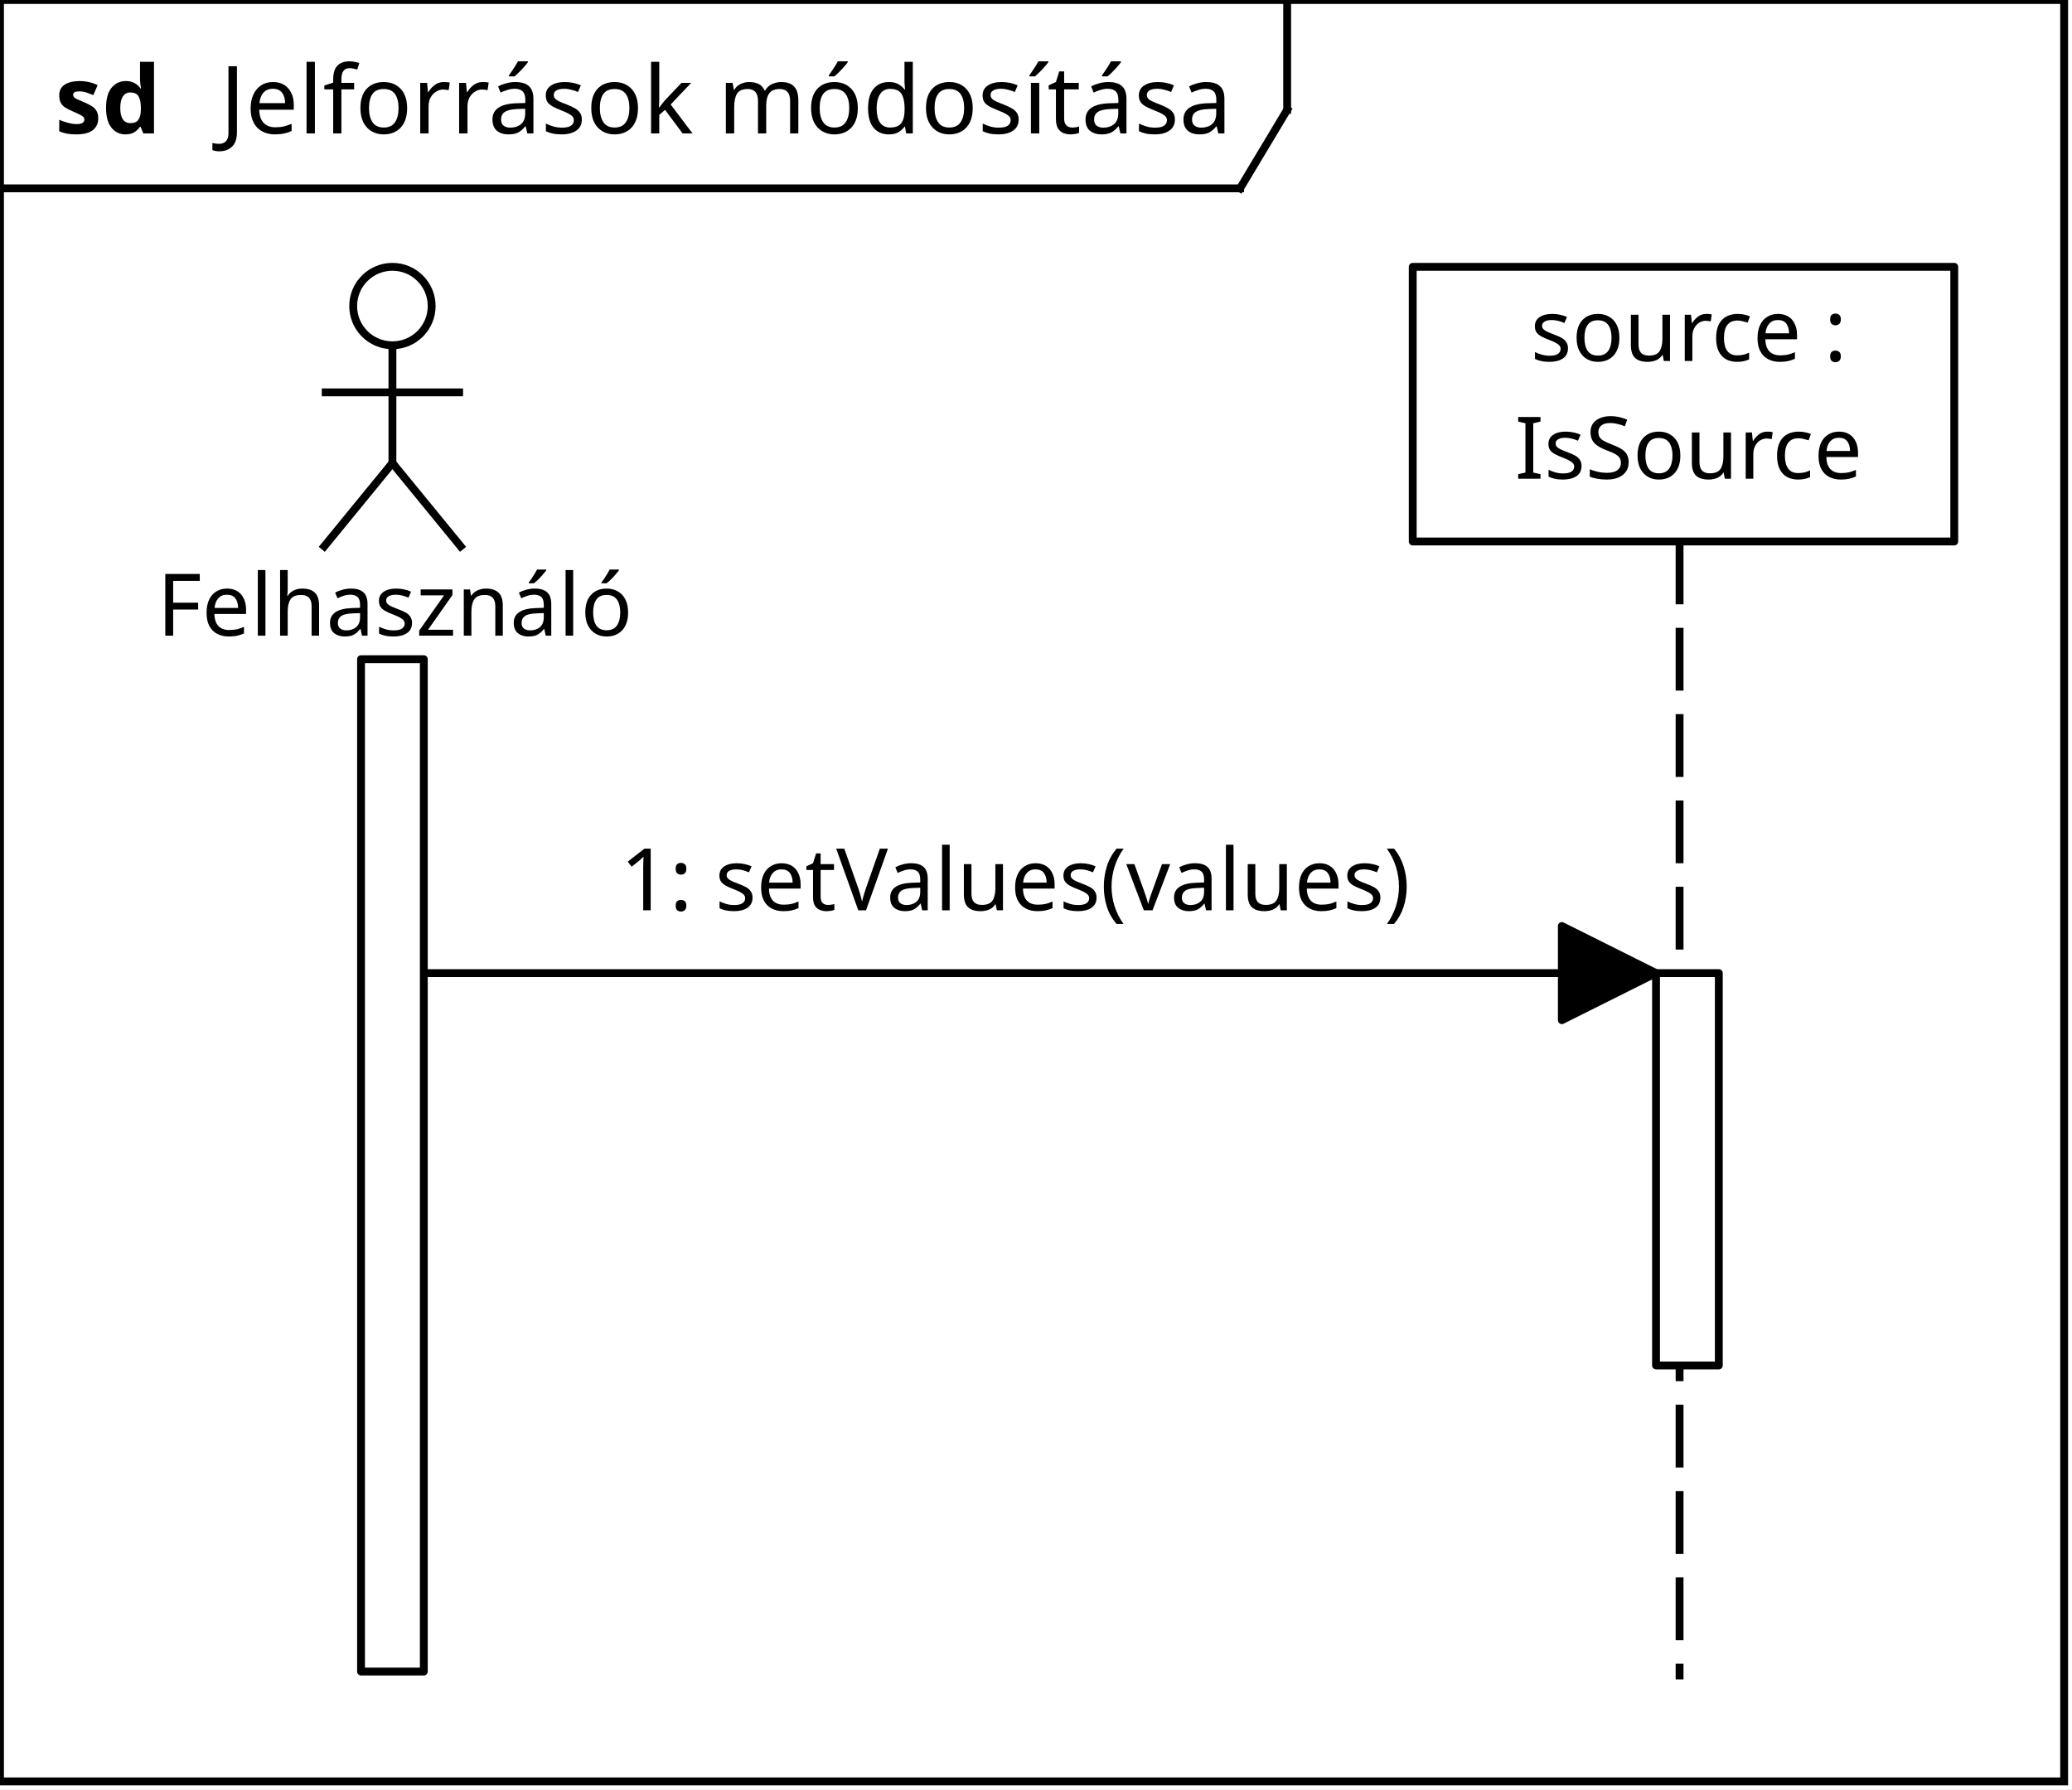
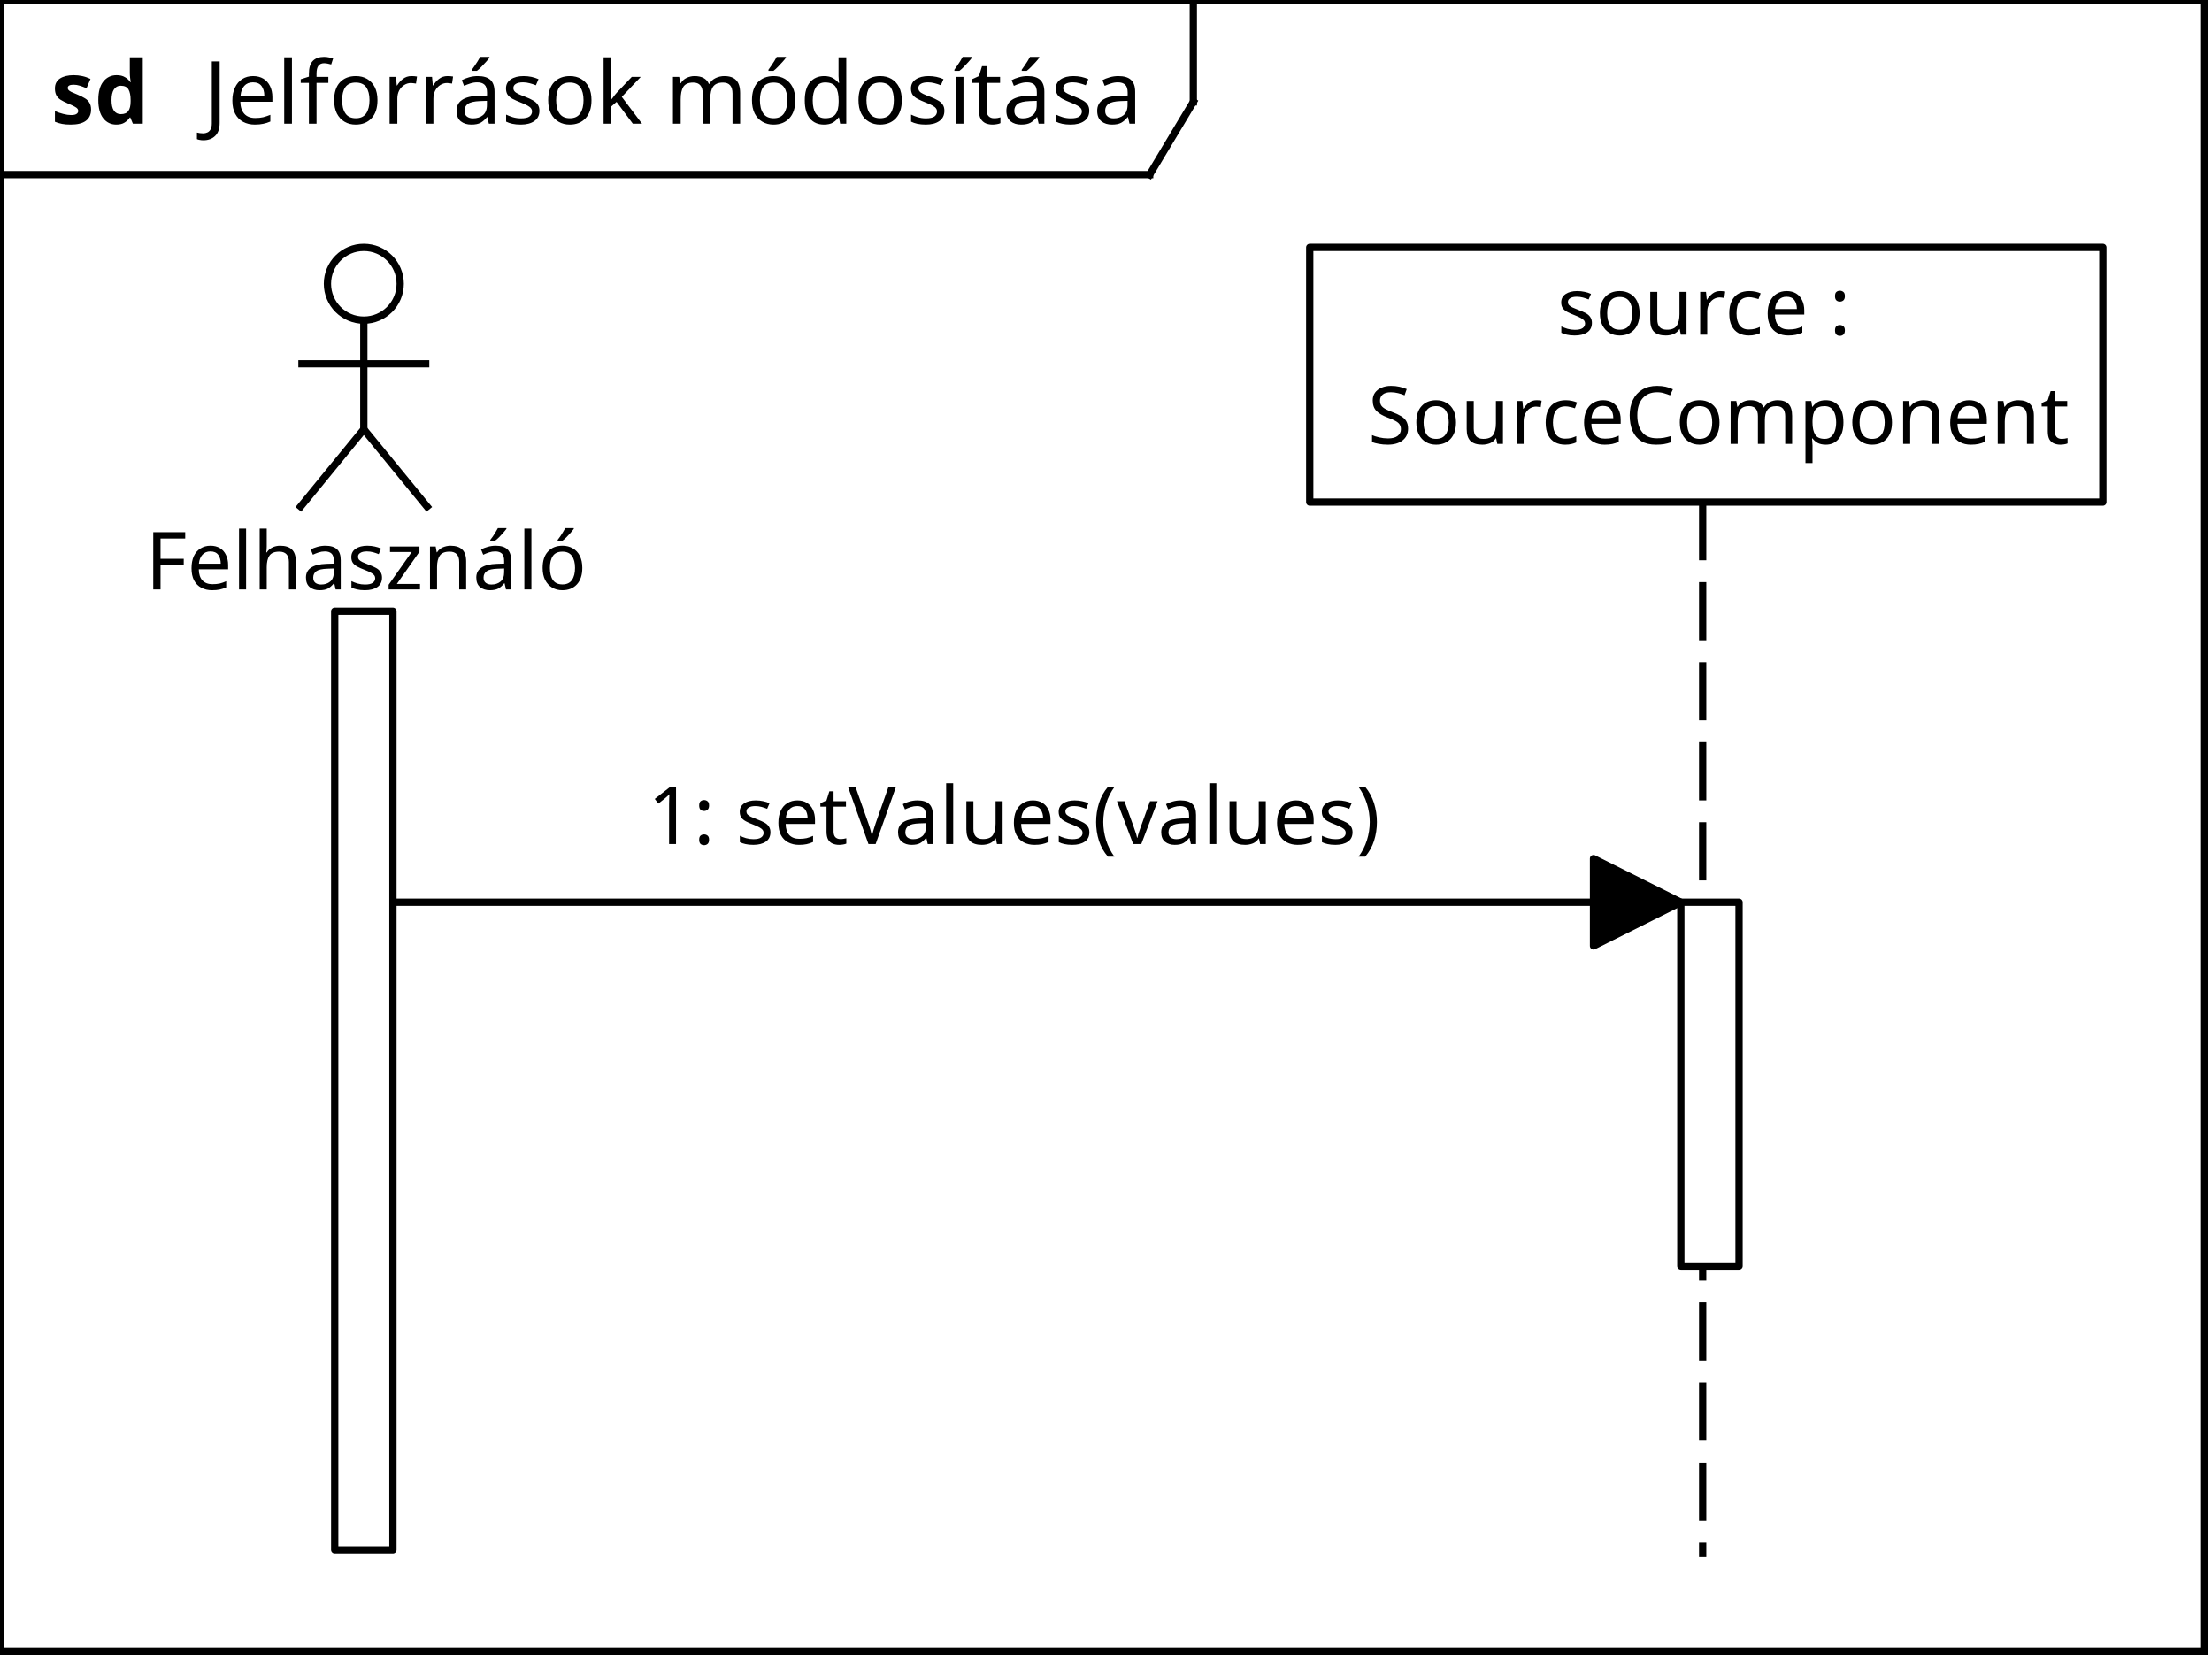
- <svg xmlns="http://www.w3.org/2000/svg" style="fill-opacity:1; color-rendering:auto; color-interpolation:auto; stroke:black; text-rendering:auto; stroke-linecap:square; stroke-miterlimit:10; stroke-opacity:1; shape-rendering:auto; fill:black; stroke-dasharray:none; font-weight:normal; stroke-width:1; font-family:'Dialog'; font-style:normal; stroke-linejoin:miter; font-size:12; stroke-dashoffset:0; image-rendering:auto;" width="264" height="228">
+ <svg xmlns="http://www.w3.org/2000/svg" style="fill-opacity:1; color-rendering:auto; color-interpolation:auto; stroke:black; text-rendering:auto; stroke-linecap:square; stroke-miterlimit:10; stroke-opacity:1; shape-rendering:auto; fill:black; stroke-dasharray:none; font-weight:normal; stroke-width:1; font-family:'Dialog'; font-style:normal; stroke-linejoin:miter; font-size:12; stroke-dashoffset:0; image-rendering:auto;" width="304" height="228">
  <defs id="genericDefs" />
  <g>
    <defs id="defs1">
      <clipPath clipPathUnits="userSpaceOnUse" id="clipPath1">
        <path d="M-3 -3 L67 -3 L67 187 L-3 187 L-3 -3 Z" />
      </clipPath>
      <clipPath clipPathUnits="userSpaceOnUse" id="clipPath2">
-         <path d="M-3 -3 L77 -3 L77 187 L-3 187 L-3 -3 Z" />
+         <path d="M-3 -3 L117 -3 L117 187 L-3 187 L-3 -3 Z" />
      </clipPath>
      <clipPath clipPathUnits="userSpaceOnUse" id="clipPath3">
        <path d="M-3 -3 L15 -3 L15 57 L-3 57 L-3 -3 Z" />
      </clipPath>
      <clipPath clipPathUnits="userSpaceOnUse" id="clipPath4">
-         <path d="M-70 -30 L140 -30 L140 60 L-70 60 L-70 -30 Z" />
+         <path d="M-110 -30 L220 -30 L220 60 L-110 60 L-110 -30 Z" />
      </clipPath>
      <clipPath clipPathUnits="userSpaceOnUse" id="clipPath5">
        <path d="M-78 -15 L156 -15 L156 30 L-78 30 L-78 -15 Z" />
      </clipPath>
      <clipPath clipPathUnits="userSpaceOnUse" id="clipPath6">
-         <path d="M0 0 L261 0 L261 104 L0 104 L0 0 Z" />
+         <path d="M0 0 L281 0 L281 104 L0 104 L0 0 Z" />
      </clipPath>
      <clipPath clipPathUnits="userSpaceOnUse" id="clipPath7">
        <path d="M-120 -15 L240 -15 L240 30 L-120 30 L-120 -15 Z" />
      </clipPath>
    </defs>
    <g style="fill:white; text-rendering:geometricPrecision; stroke:white;">
-       <rect x="0" y="0" width="264" style="stroke:none;" height="228" />
-       <rect x="0" y="38" transform="translate(0,-38)" width="263" style="fill:none; stroke:black;" height="227" />
+       <rect x="0" y="0" width="304" style="stroke:none;" height="228" />
+       <rect x="0" y="38" transform="translate(0,-38)" width="303" style="fill:none; stroke:black;" height="227" />
      <text x="7" y="55" transform="translate(0,-38)" style="fill:black; stroke:none; font-weight:bold;" xml:space="preserve">sd</text>
      <text x="28" y="55" transform="translate(0,-38)" style="fill:black; stroke:none;" xml:space="preserve">Jelforrások módosítása</text>
      <line transform="translate(0,-38)" x1="0" x2="158" y1="62" style="fill:none; stroke:black;" y2="62" />
      <line transform="translate(0,-38)" x1="164" x2="164" y1="38" style="fill:none; stroke:black;" y2="52" />
      <line transform="translate(0,-38)" x1="164" x2="158" y1="52" style="fill:none; stroke:black;" y2="62" />
    </g>
    <g transform="translate(20,34)" style="font-size:11; stroke-linecap:butt; text-rendering:geometricPrecision; font-family:sans-serif; stroke-linejoin:round; stroke-miterlimit:0;">
      <circle style="fill:none; clip-path:url(#clipPath1);" r="5" cx="30" cy="5" />
      <rect x="26" y="50" width="8" style="clip-path:url(#clipPath1); fill:none;" height="129" />
      <line x1="30" x2="30" y1="10" style="clip-path:url(#clipPath1); fill:none;" y2="25" />
      <line x1="30" x2="21" y1="25" style="clip-path:url(#clipPath1); fill:none;" y2="36" />
      <line x1="30" x2="39" y1="25" style="clip-path:url(#clipPath1); fill:none;" y2="36" />
      <line x1="21" x2="39" y1="16" style="clip-path:url(#clipPath1); fill:none;" y2="16" />
    </g>
    <g transform="translate(180,34)" style="font-size:11; stroke-linecap:butt; text-rendering:geometricPrecision; font-family:sans-serif; stroke-linejoin:round; stroke-miterlimit:0;">
-       <rect x="0" y="0" width="69" style="clip-path:url(#clipPath2); fill:none;" height="35" />
-       <line x1="34" x2="34" y1="35" style="clip-path:url(#clipPath2); fill:none; stroke-linejoin:bevel; stroke-dasharray:8,3;" y2="180" />
+       <rect x="0" y="0" width="109" style="clip-path:url(#clipPath2); fill:none;" height="35" />
+       <line x1="54" x2="54" y1="35" style="clip-path:url(#clipPath2); fill:none; stroke-linejoin:bevel; stroke-dasharray:8,3;" y2="180" />
    </g>
-     <g transform="translate(211,124)" style="font-size:11; fill:white; text-rendering:geometricPrecision; font-family:sans-serif; stroke:white;">
+     <g transform="translate(231,124)" style="font-size:11; fill:white; text-rendering:geometricPrecision; font-family:sans-serif; stroke:white;">
      <rect x="0" y="0" width="8" style="clip-path:url(#clipPath3); stroke:none;" height="50" />
    </g>
-     <g transform="translate(211,124)" style="font-size:11; stroke-linecap:butt; text-rendering:geometricPrecision; font-family:sans-serif; stroke-linejoin:round; stroke-miterlimit:0;">
+     <g transform="translate(231,124)" style="font-size:11; stroke-linecap:butt; text-rendering:geometricPrecision; font-family:sans-serif; stroke-linejoin:round; stroke-miterlimit:0;">
      <rect x="0" y="0" width="8" style="clip-path:url(#clipPath3); fill:none;" height="50" />
    </g>
    <g style="text-rendering:geometricPrecision; font-size:11; font-family:sans-serif;" transform="translate(180,34)">
-       <text x="15" y="12" style="clip-path:url(#clipPath4); stroke:none;" xml:space="preserve">source :</text>
-       <text x="13" y="27" style="clip-path:url(#clipPath4); stroke:none;" xml:space="preserve">IsSource</text>
+       <text x="34" y="12" style="clip-path:url(#clipPath4); stroke:none;" xml:space="preserve">source :</text>
+       <text x="8" y="27" style="clip-path:url(#clipPath4); stroke:none;" xml:space="preserve">SourceComponent</text>
    </g>
    <g style="text-rendering:geometricPrecision; font-size:11; font-family:sans-serif;" transform="translate(11,69)">
      <text x="9" y="12" style="clip-path:url(#clipPath5); stroke:none;" xml:space="preserve">Felhasználó</text>
    </g>
    <g transform="translate(4,74)" style="font-size:11; stroke-linecap:butt; text-rendering:geometricPrecision; font-family:sans-serif; stroke-linejoin:round;">
-       <line x1="50" x2="207" y1="50" style="clip-path:url(#clipPath6); fill:none;" y2="50" />
-       <polygon style="clip-path:url(#clipPath6); stroke:none;" points=" 207 50 195 44 195 56" />
-       <polygon style="fill:none; clip-path:url(#clipPath6);" points=" 207 50 195 44 195 56" />
+       <line x1="50" x2="227" y1="50" style="clip-path:url(#clipPath6); fill:none;" y2="50" />
+       <polygon style="clip-path:url(#clipPath6); stroke:none;" points=" 227 50 215 44 215 56" />
+       <polygon style="fill:none; clip-path:url(#clipPath6);" points=" 227 50 215 44 215 56" />
    </g>
-     <g style="text-rendering:geometricPrecision; font-size:11; font-family:sans-serif;" transform="translate(70,104)">
+     <g style="text-rendering:geometricPrecision; font-size:11; font-family:sans-serif;" transform="translate(80,104)">
      <text x="9" y="12" style="clip-path:url(#clipPath7); stroke:none;" xml:space="preserve">1: setValues(values)</text>
    </g>
  </g>
</svg>
